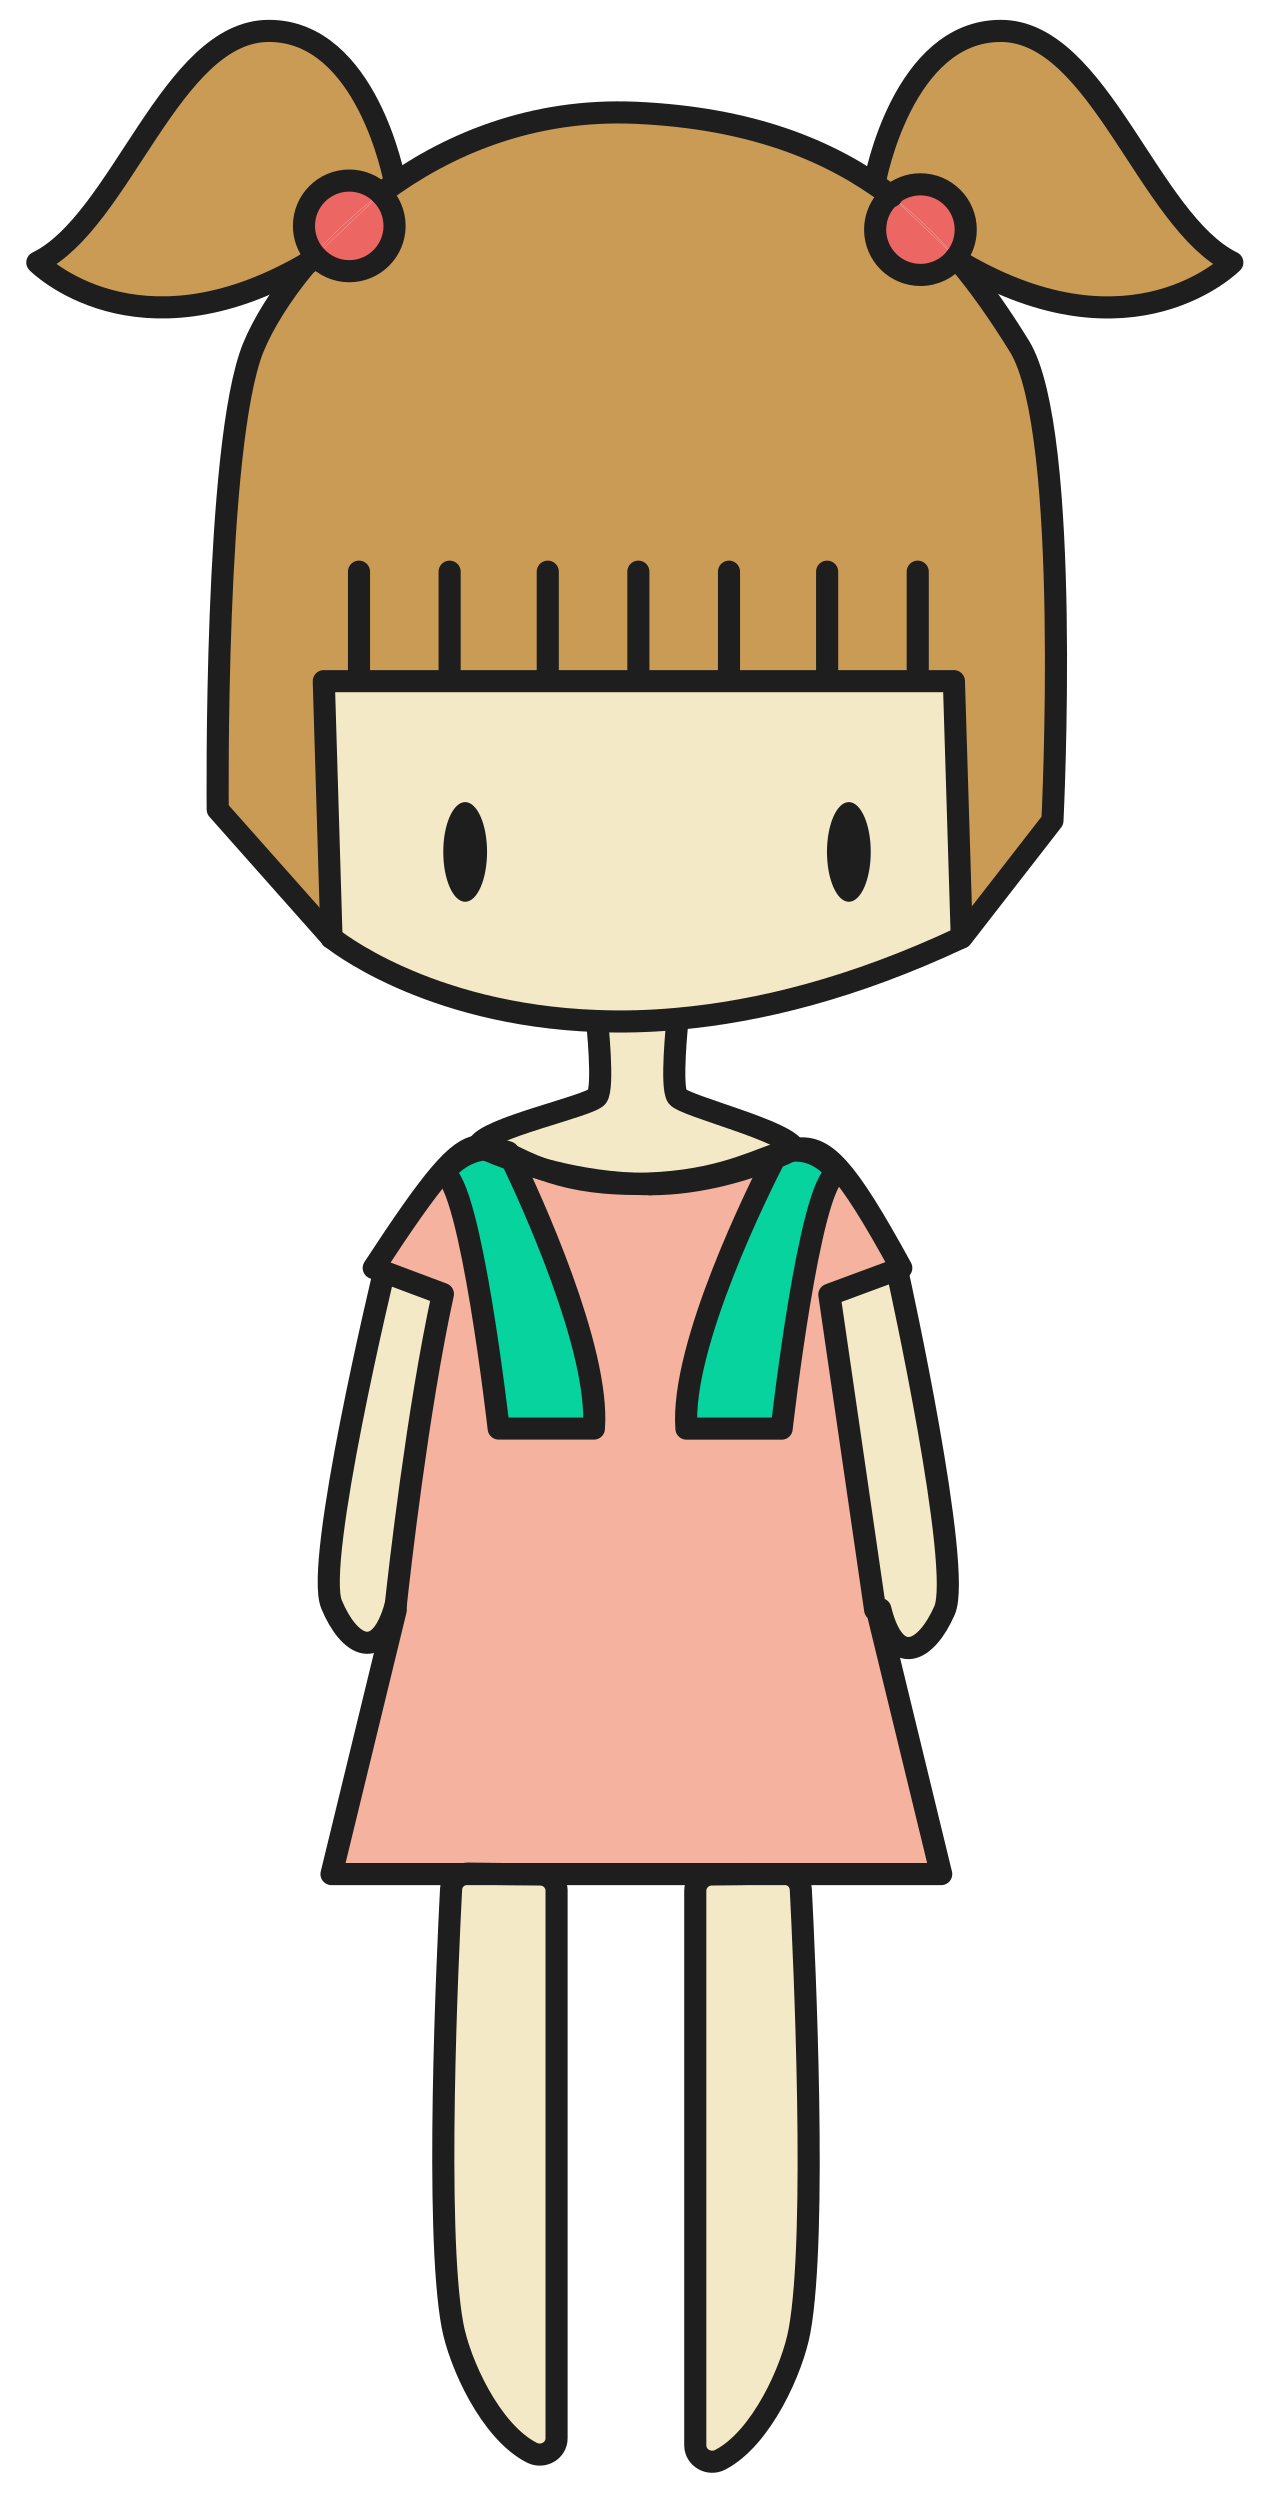
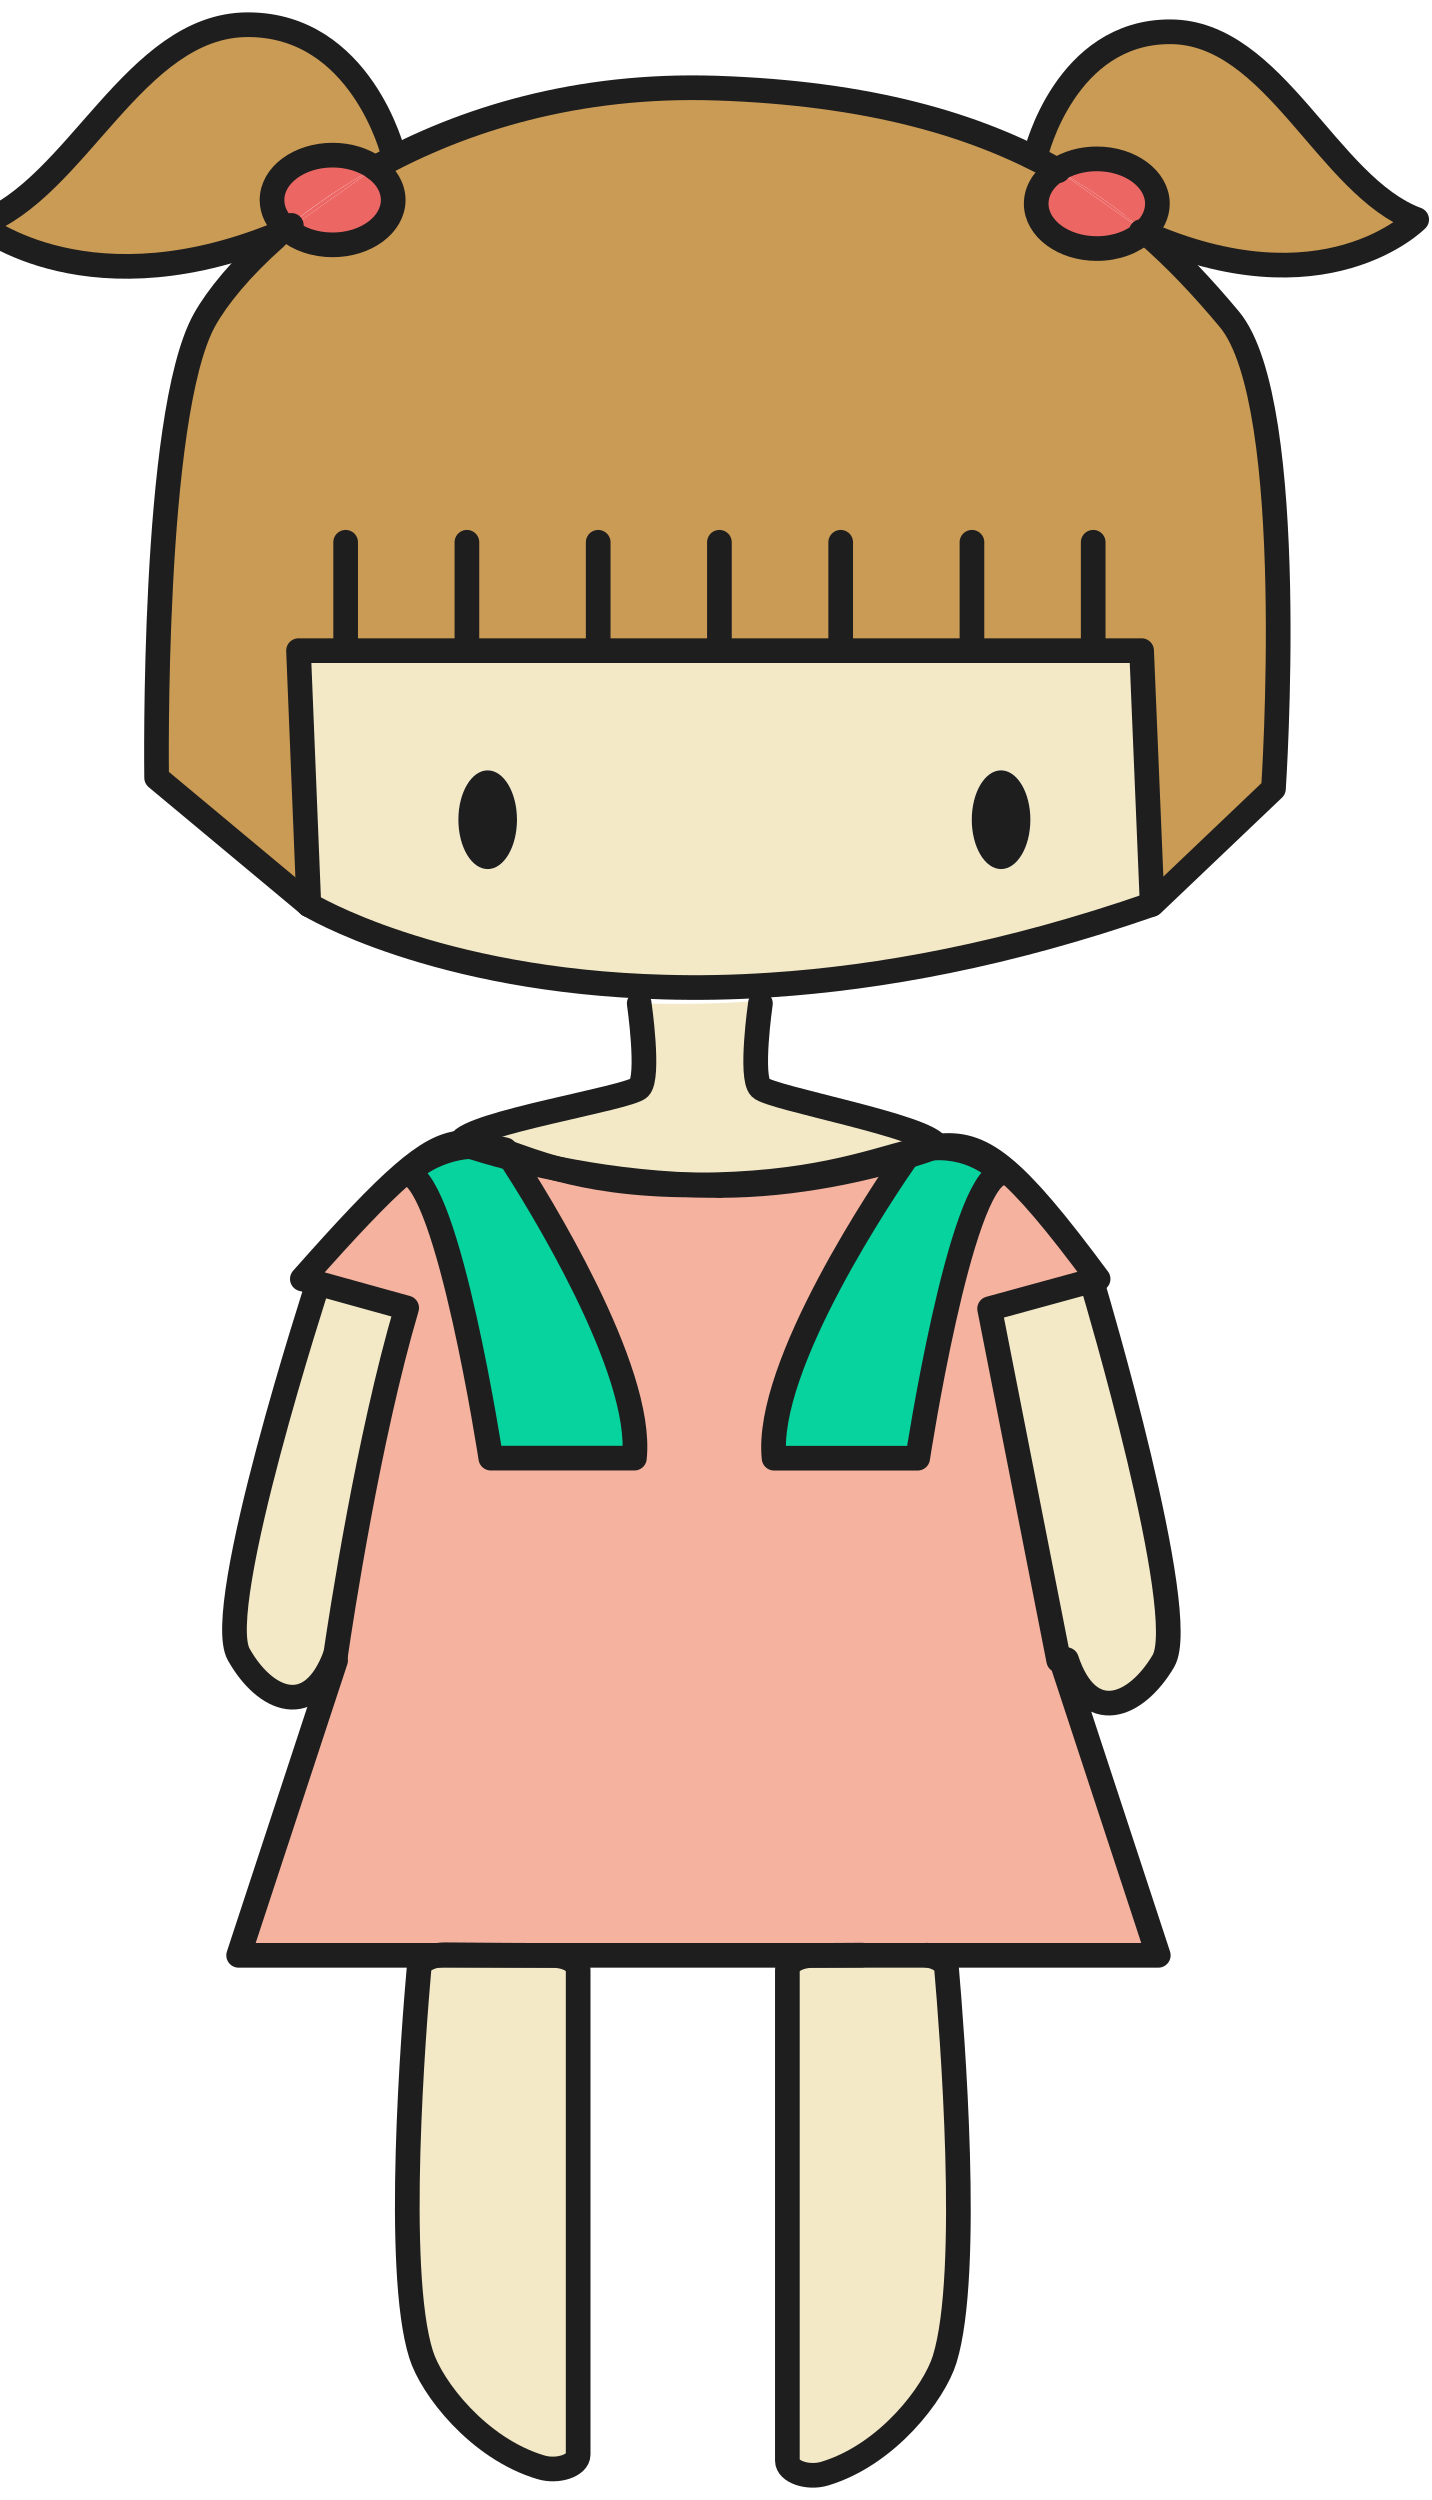
- <svg xmlns="http://www.w3.org/2000/svg" version="1.1" id="Layer_1" x="0px" y="0px" width="58px" height="113.023px" viewBox="-54.667 0 58 113.023" enable-background="new -54.667 0 58 113.023" xml:space="preserve">
+ <svg xmlns="http://www.w3.org/2000/svg" version="1.1" id="Layer_1" x="0px" y="0px" width="58px" height="101.283px" viewBox="0 0 58 101.283" enable-background="new 0 0 58 101.283" xml:space="preserve">
  <g>
    <g>
-       <path fill="#CA9B55" d="M-9.423,1.396c4.438,0,6.681,8.625,10.469,10.469c0,0-4.495,4.575-12.266,0l-0.212-0.2l-0.014-0.015    c0.004-0.004,0-0.004,0-0.004c0.277-0.346,0.439-0.788,0.439-1.266c0-1.134-0.918-2.049-2.047-2.049    c-0.515,0-0.985,0.191-1.345,0.505l-0.704-0.673C-15.103,8.166-13.86,1.396-9.423,1.396z" />
-       <path fill="#CA9B55" d="M-8.579,15.655c2.37,3.851,1.491,21.445,1.491,21.445l-4.1,5.278l-0.355-11.584h-21.976h-1.707h-4.804    l0.349,11.602l-5.145-5.799c0,0-0.174-16.53,1.615-20.901c0.423-1.033,1.231-2.382,2.4-3.773c0.032-0.016,0.068-0.036,0.102-0.058    l0.303-0.29c0.373,0.421,0.919,0.687,1.527,0.687c1.129,0,2.048-0.918,2.048-2.047c0-0.574-0.236-1.09-0.615-1.461l0.048-0.047    c2.908-2.169,6.782-3.817,11.49-3.606c5.145,0.233,8.755,1.664,11.502,3.741c-0.429,0.373-0.7,0.926-0.7,1.541    c0,1.129,0.917,2.048,2.049,2.048c0.652,0,1.23-0.305,1.608-0.777l0.012,0.014C-10.366,12.911-9.44,14.265-8.579,15.655z" />
-       <path fill="#F3E9C7" d="M-11.542,30.794l0.355,11.584l-0.033,0.017c-4.855,2.28-9.148,3.337-12.83,3.666    c-1.283,0.117-2.487,0.144-3.621,0.099c-7.787-0.279-12.006-3.765-12.006-3.765l-0.348-11.601h4.802h1.707H-11.542z M-15.3,38.514    c0-1.245-0.444-2.253-0.989-2.253c-0.548,0-0.993,1.008-0.993,2.253s0.444,2.256,0.993,2.256    C-15.744,40.77-15.3,39.759-15.3,38.514z M-32.646,38.514c0-1.245-0.444-2.253-0.99-2.253c-0.546,0-0.991,1.008-0.991,2.253    s0.444,2.256,0.991,2.256C-33.09,40.77-32.646,39.759-32.646,38.514z" />
-       <path fill="#EC6764" d="M-11.007,10.381c0,0.479-0.166,0.92-0.439,1.267c-0.865-1.007-1.822-1.943-2.915-2.774l-0.041-0.035    c0.362-0.314,0.833-0.506,1.347-0.506C-11.925,8.332-11.007,9.247-11.007,10.381z" />
-       <path fill="#EC6764" d="M-11.446,11.648c0,0,0.002,0,0,0.004l-2.915-2.778C-13.268,9.705-12.311,10.641-11.446,11.648z" />
-       <path fill="#EC6764" d="M-14.361,8.874l2.915,2.778c-0.375,0.476-0.957,0.777-1.608,0.777c-1.131,0-2.049-0.918-2.049-2.048    c0-0.614,0.271-1.166,0.7-1.541C-14.389,8.852-14.376,8.862-14.361,8.874z" />
-       <path fill="#F3E9C7" d="M-14.04,57.746c0,0,2.904,13.182,2.075,15.06c-0.821,1.877-2.234,2.657-2.903-0.059l-0.152,0.035    l-0.005-0.005h-0.078l-2.073-14.248l3.011-1.114L-14.04,57.746z" />
-       <path fill="#F4B29F" d="M-15.02,72.784l2.901,11.942h-6.93c-0.062-0.015-0.122-0.023-0.188-0.023l-1.768,0.023h-4.374h-1.049    h-5.304l-1.771-0.023c-0.065,0-0.126,0.009-0.186,0.023h-5.993l2.903-11.947H-36.8c0,0,0.009-0.085,0.028-0.246    c0.153-1.433,0.981-8.802,2.127-14.037l-2.656-0.993l-0.471-0.179c2.676-4.088,3.749-5.377,4.721-5.51    c0,0,0.109,0.058,0.311,0.145c-1.167,0.108-1.88,1.085-1.88,1.085c1.231,0.346,2.499,11.541,2.499,11.541h4.304    c0.279-3.61-2.943-10.564-3.711-12.158c0.407,0.14,0.883,0.294,1.419,0.436c0.962,0.353,2.244,0.655,4.08,0.655    c0.013,0,0.028,0,0.04,0c0.239,0.011,0.478,0.019,0.72,0.019c2.334,0,4.476-0.717,5.631-1.189    c-0.636,1.235-4.281,8.496-3.996,12.238h4.304c0,0,1.268-11.195,2.502-11.541c0,0-0.721-1.147-2.078-1.021    c0.075-0.033,0.123-0.062,0.146-0.07c0.003-0.006,0.003-0.006,0.003-0.006c1.354-0.223,2.276,0.707,4.834,5.377l-0.244,0.091    l-3.01,1.114l2.073,14.248h0.078L-15.02,72.784z" />
-       <path fill="#EC6764" d="M-14.401,8.839l0.037,0.035c-0.013-0.012-0.026-0.022-0.039-0.032    C-14.403,8.839-14.401,8.839-14.401,8.839z" />
-       <path fill="#1E1E1E" d="M-16.292,36.261c0.547,0,0.992,1.008,0.992,2.253s-0.443,2.256-0.992,2.256    c-0.544,0-0.989-1.011-0.989-2.256S-16.836,36.261-16.292,36.261z" />
-       <path fill="#F3E9C7" d="M-18.465,85.41c0.16,3.106,0.745,15.557-0.053,19.952c-0.314,1.728-1.718,4.877-3.593,5.843    c-0.508,0.263-1.122-0.096-1.122-0.654V85.484c0-0.408,0.333-0.74,0.754-0.744l1.475-0.017h1.956    C-18.726,84.796-18.481,85.07-18.465,85.41z" />
-       <path fill="#07D39F" d="M-18.906,52.023c1.358-0.127,2.079,1.021,2.079,1.021c-1.236,0.346-2.502,11.541-2.502,11.541h-4.304    c-0.287-3.742,3.36-11.002,3.994-12.238C-19.306,52.213-19.054,52.097-18.906,52.023z" />
-       <path fill="#F3E9C7" d="M-18.746,51.945c0,0-0.002,0-0.01,0.003c0,0,0,0-0.003,0.007c-0.199,0.028-0.402,0.087-0.627,0.161    c-0.052,0.018-0.104,0.034-0.155,0.052c-1.272,0.45-3.064,1.344-6.447,1.351c-1.545-0.068-2.965-0.344-4.122-0.655    c-0.624-0.223-1.114-0.475-1.531-0.672c-0.03-0.062-0.047-0.095-0.047-0.095c-0.141-0.052-0.273-0.085-0.407-0.109    c-0.341-0.142-0.642-0.213-0.954-0.174c0.28-0.803,5.059-1.805,5.377-2.231c0.319-0.427,0-3.417,0-3.417V46.16    c1.134,0.045,2.341,0.019,3.62-0.099l0.009,0.104c0,0-0.32,2.989,0,3.417C-23.721,50.008-19.012,51.144-18.746,51.945z" />
-       <path fill="#FEE400" d="M-18.759,51.955c-0.024,0.008-0.07,0.035-0.147,0.07c-0.151,0.016-0.308,0.044-0.479,0.091    C-19.161,52.042-18.956,51.983-18.759,51.955z" />
-       <path fill="#FEE400" d="M-19.048,84.727h-1.956l1.768-0.023C-19.17,84.703-19.109,84.712-19.048,84.727z" />
-       <path fill="#07D39F" d="M-19.386,52.116c0.172-0.047,0.327-0.076,0.479-0.091c-0.146,0.071-0.396,0.188-0.732,0.324    c0.062-0.121,0.097-0.182,0.097-0.182C-19.489,52.15-19.437,52.134-19.386,52.116z" />
-       <path fill="#FEE400" d="M-19.542,52.168c0,0-0.035,0.061-0.097,0.182c-1.155,0.472-3.294,1.188-5.629,1.188    c-0.243,0-0.481-0.008-0.72-0.019C-22.606,53.513-20.813,52.618-19.542,52.168z" />
-       <path fill="#07D39F" d="M-31.527,52.427c0.767,1.594,3.99,8.549,3.71,12.158h-4.304c0,0-1.268-11.195-2.499-11.541    c0,0,0.713-0.977,1.881-1.085C-32.48,52.069-32.067,52.24-31.527,52.427z" />
-       <path fill="#F3E9C7" d="M-29.503,85.477v24.756c0,0.556-0.614,0.91-1.124,0.649c-1.873-0.955-3.272-4.066-3.586-5.773    c-0.799-4.343-0.219-16.638-0.059-19.71c0.017-0.333,0.262-0.603,0.588-0.675h1.955l1.475,0.017    C-29.838,84.746-29.503,85.074-29.503,85.477z" />
-       <path fill="#FEE400" d="M-30.108,52.865c-0.537-0.142-1.013-0.299-1.419-0.438c-0.047-0.102-0.085-0.179-0.114-0.236    C-31.224,52.389-30.733,52.641-30.108,52.865z" />
-       <path fill="#07D39F" d="M-31.641,52.19c0.029,0.056,0.066,0.134,0.114,0.236c-0.541-0.188-0.953-0.359-1.212-0.468    c0.201-0.021,0.415-0.015,0.644,0.027C-31.951,52.042-31.8,52.114-31.641,52.19z" />
-       <path fill="#07D39F" d="M-31.688,52.097c0,0,0.017,0.032,0.047,0.094c-0.159-0.077-0.311-0.148-0.455-0.204    C-31.961,52.012-31.829,52.044-31.688,52.097z" />
-       <path fill="#FEE400" d="M-31.729,84.727h-1.956c0.058-0.015,0.119-0.023,0.186-0.023L-31.729,84.727z" />
-       <path fill="#FEE400" d="M-32.096,51.986c-0.229-0.041-0.442-0.047-0.644-0.027c-0.201-0.087-0.312-0.145-0.312-0.145v-0.002    C-32.736,51.772-32.437,51.844-32.096,51.986z" />
-       <path fill="#1E1E1E" d="M-33.637,36.261c0.545,0,0.99,1.008,0.99,2.253s-0.444,2.256-0.99,2.256c-0.546,0-0.991-1.011-0.991-2.256    S-34.183,36.261-33.637,36.261z" />
-       <path fill="#F3E9C7" d="M-37.3,57.503l2.656,0.993c-1.143,5.235-1.973,12.604-2.127,14.037h-0.002c-0.725,2.7-2.121,1.893-2.906,0    c-0.788-1.896,2.373-15.017,2.373-15.017L-37.3,57.503z" />
-       <path fill="#CA9B55" d="M-36.829,8.166l-0.567,0.541c-0.019,0.014-0.034,0.026-0.052,0.039c-0.369-0.358-0.874-0.58-1.429-0.58    c-1.131,0-2.048,0.916-2.048,2.049c0,0.49,0.173,0.943,0.466,1.298c-0.118,0.138-0.234,0.275-0.35,0.41    c-7.714,4.476-12.169-0.058-12.169-0.058c3.792-1.844,6.031-10.469,10.47-10.469C-38.071,1.396-36.829,8.166-36.829,8.166z" />
-       <path fill="#EC6764" d="M-37.444,8.753c0.379,0.37,0.615,0.887,0.615,1.461c0,1.128-0.919,2.047-2.048,2.047    c-0.608,0-1.155-0.266-1.525-0.687L-37.444,8.753z" />
-       <path fill="#CA9B55" d="M-37.396,8.706l-0.048,0.047c0,0,0-0.003-0.004-0.007C-37.429,8.731-37.411,8.72-37.396,8.706z" />
-       <path fill="#EC6764" d="M-37.448,8.746c0.004,0.004,0.004,0.007,0.004,0.007l-2.958,2.823c-0.022-0.022-0.038-0.042-0.057-0.063    C-39.615,10.569-38.607,9.617-37.448,8.746z" />
-       <path fill="#EC6764" d="M-38.877,8.166c0.555,0,1.061,0.221,1.429,0.58c-1.161,0.872-2.167,1.824-3.011,2.768    c-0.293-0.355-0.466-0.808-0.466-1.3C-40.925,9.082-40.008,8.166-38.877,8.166z" />
-       <path fill="#CA9B55" d="M-40.458,11.514c0.019,0.022,0.035,0.042,0.057,0.063l-0.305,0.29c-0.034,0.022-0.069,0.043-0.102,0.06    C-40.693,11.789-40.577,11.651-40.458,11.514z" />
-       <path fill="none" stroke="#1E1E1E" stroke-linecap="round" stroke-linejoin="round" stroke-miterlimit="10" d="M-14.361,8.874    c-0.016-0.012-0.03-0.022-0.042-0.032c-2.747-2.078-6.357-3.508-11.502-3.742c-4.708-0.209-8.583,1.438-11.49,3.606    c-0.019,0.014-0.034,0.026-0.052,0.041" />
-       <path fill="none" stroke="#1E1E1E" stroke-linecap="round" stroke-linejoin="round" stroke-miterlimit="10" d="M-39.68,42.4    v-0.004l-0.349-11.601h4.804h1.707h21.976l0.356,11.584l4.099-5.278c0,0,0.882-17.595-1.491-21.445    c-0.861-1.391-1.786-2.744-2.854-3.99" />
-       <path fill="none" stroke="#1E1E1E" stroke-linecap="round" stroke-linejoin="round" stroke-miterlimit="10" d="M-40.809,11.923    c-1.167,1.391-1.976,2.74-2.4,3.772c-1.789,4.371-1.615,20.902-1.615,20.902l5.145,5.798" />
-       <path fill="none" stroke="#1E1E1E" stroke-linecap="round" stroke-linejoin="round" stroke-miterlimit="10" d="M-39.68,42.396    c0,0,4.219,3.484,12.006,3.764c1.134,0.045,2.341,0.019,3.62-0.099c3.684-0.328,7.978-1.386,12.832-3.665" />
-       <path fill="none" stroke="#1E1E1E" stroke-linecap="round" stroke-linejoin="round" stroke-miterlimit="10" d="M-33.05,51.814    c0,0,0.11,0.058,0.312,0.145c0.258,0.108,0.671,0.28,1.212,0.468c0.406,0.14,0.883,0.294,1.419,0.436    c1.155,0.312,2.575,0.588,4.121,0.655c0.241,0.011,0.479,0.019,0.719,0.019" />
-       <path fill="none" stroke="#1E1E1E" stroke-linecap="round" stroke-linejoin="round" stroke-miterlimit="10" d="M-27.674,46.164    c0,0,0.319,2.988,0,3.416c-0.317,0.426-5.095,1.43-5.377,2.232" />
-       <path fill="none" stroke="#1E1E1E" stroke-linecap="round" stroke-linejoin="round" stroke-miterlimit="10" d="M-18.759,51.955    c-0.024,0.008-0.07,0.035-0.147,0.07c-0.146,0.072-0.396,0.188-0.732,0.324c-1.152,0.472-3.292,1.188-5.629,1.188" />
-       <path fill="none" stroke="#1E1E1E" stroke-linecap="round" stroke-linejoin="round" stroke-miterlimit="10" d="M-24.042,46.164    c0,0-0.319,2.988,0,3.416c0.321,0.426,5.033,1.563,5.3,2.364c0,0-0.006,0-0.013,0.004" />
-       <path fill="none" stroke="#1E1E1E" stroke-linecap="round" stroke-linejoin="round" stroke-miterlimit="10" d="M-31.729,84.727    l-1.771-0.023c-0.066,0-0.127,0.009-0.186,0.023c-0.325,0.072-0.571,0.341-0.588,0.674c-0.159,3.071-0.739,15.37,0.06,19.71    c0.312,1.707,1.714,4.816,3.586,5.771c0.51,0.263,1.123-0.09,1.123-0.647V85.477c0-0.406-0.333-0.732-0.751-0.736L-31.729,84.727z    " />
-       <path fill="none" stroke="#1E1E1E" stroke-linecap="round" stroke-linejoin="round" stroke-miterlimit="10" d="M-19.048,84.727    c0.319,0.072,0.567,0.344,0.585,0.684c0.159,3.106,0.744,15.557-0.056,19.952c-0.313,1.728-1.717,4.877-3.592,5.843    c-0.508,0.263-1.123-0.096-1.123-0.654V85.484c0-0.408,0.335-0.74,0.754-0.744l1.475-0.017" />
-       <path fill="none" stroke="#1E1E1E" stroke-linecap="round" stroke-linejoin="round" stroke-miterlimit="10" d="M-32.096,51.986    c-0.341-0.143-0.641-0.214-0.954-0.174v0.002c-0.973,0.134-2.045,1.422-4.721,5.51l0.471,0.179l2.656,0.996    c-1.143,5.232-1.973,12.604-2.127,14.034c-0.018,0.16-0.027,0.246-0.027,0.246h0.024l-2.906,11.947h5.995h1.956h5.307h1.047h4.372    h1.958h6.929l-2.901-11.938l-0.005-0.009h-0.08l-2.071-14.249l3.01-1.114l0.243-0.091c-2.558-4.669-3.478-5.6-4.834-5.377    c0,0,0,0-0.004,0.007c-0.197,0.028-0.402,0.087-0.627,0.161" />
-       <path fill="none" stroke="#1E1E1E" stroke-linecap="round" stroke-linejoin="round" stroke-miterlimit="10" d="M-19.542,52.168    c-1.272,0.45-3.064,1.345-6.447,1.351c-0.014,0-0.029,0-0.039,0c-1.839,0-3.118-0.304-4.081-0.653    c-0.625-0.225-1.115-0.477-1.533-0.674" />
-       <path fill="none" stroke="#1E1E1E" stroke-linecap="round" stroke-linejoin="round" stroke-miterlimit="10" d="M-37.305,57.517    c0,0-3.162,13.12-2.373,15.017c0.785,1.893,2.181,2.7,2.906,0" />
-       <path fill="none" stroke="#1E1E1E" stroke-linecap="round" stroke-linejoin="round" stroke-miterlimit="10" d="M-14.04,57.746    c0,0,2.904,13.182,2.075,15.06c-0.821,1.877-2.234,2.657-2.903-0.059" />
-       <path fill="none" stroke="#1E1E1E" stroke-linecap="round" stroke-linejoin="round" stroke-miterlimit="10" d="M-15.103,8.166    c0,0,1.242-6.769,5.679-6.769c4.438,0,6.682,8.625,10.469,10.469c0,0-4.495,4.575-12.267,0" />
-       <line fill="none" stroke="#1E1E1E" stroke-linecap="round" stroke-linejoin="round" stroke-miterlimit="10" x1="-11.434" y1="11.666" x2="-11.446" y2="11.651" />
-       <path fill="none" stroke="#1E1E1E" stroke-linecap="round" stroke-linejoin="round" stroke-miterlimit="10" d="M-36.829,8.166    c0,0-1.243-6.769-5.68-6.769c-4.438,0-6.678,8.625-10.47,10.469c0,0,4.456,4.534,12.169,0.058    c0.032-0.017,0.068-0.036,0.102-0.058" />
-       <line fill="none" stroke="#1E1E1E" stroke-linecap="round" stroke-linejoin="round" stroke-miterlimit="10" x1="-38.437" y1="30.624" x2="-38.437" y2="25.845" />
-       <line fill="none" stroke="#1E1E1E" stroke-linecap="round" stroke-linejoin="round" stroke-miterlimit="10" x1="-34.34" y1="30.624" x2="-34.34" y2="25.845" />
-       <line fill="none" stroke="#1E1E1E" stroke-linecap="round" stroke-linejoin="round" stroke-miterlimit="10" x1="-29.903" y1="30.624" x2="-29.903" y2="25.845" />
-       <line fill="none" stroke="#1E1E1E" stroke-linecap="round" stroke-linejoin="round" stroke-miterlimit="10" x1="-25.807" y1="30.624" x2="-25.807" y2="25.845" />
-       <line fill="none" stroke="#1E1E1E" stroke-linecap="round" stroke-linejoin="round" stroke-miterlimit="10" x1="-21.71" y1="30.624" x2="-21.71" y2="25.845" />
-       <line fill="none" stroke="#1E1E1E" stroke-linecap="round" stroke-linejoin="round" stroke-miterlimit="10" x1="-17.273" y1="30.624" x2="-17.273" y2="25.845" />
-       <line fill="none" stroke="#1E1E1E" stroke-linecap="round" stroke-linejoin="round" stroke-miterlimit="10" x1="-13.177" y1="30.624" x2="-13.177" y2="25.845" />
-       <path fill="none" stroke="#1E1E1E" stroke-linecap="round" stroke-linejoin="round" stroke-miterlimit="10" d="M-32.096,51.986    c0.135,0.024,0.267,0.058,0.407,0.108c0,0,0.017,0.034,0.047,0.096c0.029,0.054,0.066,0.134,0.114,0.235    c0.767,1.595,3.99,8.55,3.71,12.159h-4.304c0,0-1.268-11.196-2.499-11.541c0,0,0.713-0.977,1.881-1.085    C-32.538,51.939-32.324,51.945-32.096,51.986z" />
-       <path fill="none" stroke="#1E1E1E" stroke-linecap="round" stroke-linejoin="round" stroke-miterlimit="10" d="M-19.542,52.168    c0,0-0.035,0.061-0.097,0.182c-0.634,1.233-4.281,8.495-3.994,12.237h4.304c0,0,1.266-11.196,2.502-11.542    c0,0-0.721-1.146-2.079-1.02c-0.152,0.016-0.309,0.044-0.48,0.091" />
-       <path fill="none" stroke="#1E1E1E" stroke-linecap="round" stroke-linejoin="round" stroke-miterlimit="10" d="M-14.401,8.839    c0.362-0.314,0.833-0.506,1.347-0.506c1.128,0,2.047,0.915,2.047,2.049c0,0.479-0.166,0.919-0.439,1.268c0,0,0.002,0,0,0.003    c-0.377,0.476-0.957,0.777-1.608,0.777c-1.131,0-2.049-0.918-2.049-2.047c0-0.615,0.268-1.167,0.7-1.54    C-14.403,8.839-14.401,8.839-14.401,8.839z" />
-       <path fill="none" stroke="#1E1E1E" stroke-linecap="round" stroke-linejoin="round" stroke-miterlimit="10" d="M-37.444,8.753    c0.379,0.37,0.615,0.887,0.615,1.461c0,1.128-0.919,2.047-2.048,2.047c-0.608,0-1.155-0.266-1.525-0.687    c-0.022-0.021-0.038-0.04-0.057-0.062c-0.293-0.355-0.466-0.808-0.466-1.3c0-1.131,0.917-2.049,2.048-2.049    c0.555,0,1.061,0.223,1.429,0.581C-37.444,8.75-37.444,8.753-37.444,8.753z" />
+       <path fill="#CA9B55" d="M47.559,1.286c4.359,0,6.562,6.268,10.283,7.607c0,0-4.414,3.325-12.049,0l-0.207-0.146l-0.014-0.011    c0.004-0.002,0-0.002,0-0.002c0.271-0.252,0.432-0.573,0.432-0.921c0-0.824-0.902-1.489-2.012-1.489    c-0.506,0-0.967,0.139-1.32,0.367L41.98,6.203C41.98,6.205,43.201,1.286,47.559,1.286z" />
+       <path fill="#CA9B55" d="M49.803,12.931c2.842,3.416,1.787,19.022,1.787,19.022l-4.916,4.681L46.248,26.36H19.9h-2.047h-5.759    l0.417,10.292l-6.168-5.144c0,0-0.208-14.663,1.937-18.54c0.507-0.917,1.476-2.113,2.877-3.347    c0.039-0.014,0.082-0.031,0.122-0.051l0.364-0.257c0.447,0.374,1.102,0.609,1.83,0.609c1.354,0,2.456-0.815,2.456-1.816    c0-0.508-0.282-0.967-0.737-1.296l0.058-0.041c3.486-1.924,8.131-3.386,13.775-3.198c6.169,0.206,10.5,1.476,13.791,3.317    c-0.514,0.331-0.838,0.822-0.838,1.367c0,1.002,1.098,1.817,2.457,1.817c0.783,0,1.475-0.271,1.928-0.69l0.014,0.013    C47.658,10.497,48.771,11.698,49.803,12.931z" />
+       <path fill="#F3E9C7" d="M46.25,26.36l0.424,10.275l-0.039,0.016c-5.82,2.021-10.967,2.96-15.383,3.252    c-1.537,0.103-2.981,0.127-4.34,0.087c-9.337-0.248-14.396-3.339-14.396-3.339L12.1,26.36h5.756h2.047H46.25z M41.744,33.208    c0-1.104-0.533-2-1.186-2c-0.656,0-1.191,0.895-1.191,2c0,1.104,0.533,2.001,1.191,2.001    C41.211,35.209,41.744,34.312,41.744,33.208z M20.946,33.208c0-1.104-0.532-2-1.187-2c-0.655,0-1.188,0.895-1.188,2    c0,1.104,0.532,2.001,1.188,2.001C20.414,35.209,20.946,34.312,20.946,33.208z" />
+       <path fill="#EC6764" d="M46.891,8.253c0,0.425-0.197,0.816-0.525,1.124c-1.037-0.893-2.184-1.723-3.496-2.461L42.82,6.885    c0.434-0.278,1-0.449,1.615-0.449C45.791,6.435,46.891,7.247,46.891,8.253z" />
+       <path fill="#EC6764" d="M46.365,9.377c0,0,0.002,0,0,0.004l-3.496-2.465C44.182,7.654,45.328,8.484,46.365,9.377z" />
+       <path fill="#EC6764" d="M42.869,6.916l3.496,2.465c-0.449,0.422-1.146,0.689-1.93,0.689c-1.355,0-2.455-0.815-2.455-1.817    c0-0.544,0.324-1.034,0.84-1.367C42.838,6.897,42.852,6.906,42.869,6.916z" />
+       <path fill="#F3E9C7" d="M44.326,52.236c0,0,3.924,13.182,2.805,15.061c-1.109,1.877-3.02,2.656-3.924-0.061l-0.205,0.035    l-0.008-0.004h-0.105l-2.801-14.248l4.068-1.115L44.326,52.236z" />
+       <path fill="#F4B29F" d="M43.002,67.273l3.92,11.943h-9.367c-0.084-0.016-0.164-0.023-0.252-0.023l-2.391,0.023H29h-1.419h-7.169    l-2.394-0.023c-0.087,0-0.17,0.008-0.251,0.023H9.666l3.924-11.947h-0.029c0,0,0.012-0.086,0.038-0.246    c0.207-1.434,1.326-8.803,2.875-14.037l-3.589-0.994l-0.637-0.178c3.617-4.088,5.067-5.377,6.381-5.51    c0,0,0.147,0.058,0.419,0.145c-1.577,0.108-2.541,1.085-2.541,1.085c1.663,0.347,3.377,11.541,3.377,11.541h5.818    c0.377-3.609-3.978-10.563-5.016-12.158c0.55,0.141,1.193,0.295,1.917,0.437c1.3,0.353,3.033,0.655,5.515,0.655    c0.018,0,0.038,0,0.054,0c0.323,0.011,0.646,0.019,0.972,0.019c3.156,0,6.05-0.717,7.613-1.188    c-0.859,1.234-5.787,8.496-5.402,12.238h5.818c0,0,1.713-11.195,3.381-11.542c0,0-0.973-1.146-2.809-1.021    c0.102-0.033,0.166-0.062,0.199-0.07c0.002-0.006,0.002-0.006,0.002-0.006c1.832-0.223,3.078,0.707,6.535,5.376l-0.33,0.092    l-4.068,1.113l2.803,14.248h0.105L43.002,67.273z" />
+       <path fill="#EC6764" d="M42.822,6.885l0.043,0.031c-0.014-0.01-0.031-0.019-0.045-0.028C42.82,6.885,42.822,6.885,42.822,6.885z" />
+       <path fill="#1E1E1E" d="M40.555,31.209c0.654,0,1.189,0.895,1.189,2c0,1.104-0.533,2.001-1.189,2.001    c-0.652,0-1.186-0.897-1.186-2.001C39.369,32.104,39.902,31.209,40.555,31.209z" />
+       <path fill="#F3E9C7" d="M38.344,79.754c0.217,2.463,1.008,12.338-0.07,15.824c-0.424,1.371-2.322,3.869-4.857,4.635    c-0.686,0.207-1.516-0.076-1.516-0.52V79.812c0-0.324,0.449-0.588,1.02-0.59l1.992-0.014h2.645    C37.99,79.265,38.324,79.484,38.344,79.754z" />
+       <path fill="#07D39F" d="M37.748,46.513c1.836-0.127,2.811,1.021,2.811,1.021c-1.67,0.347-3.381,11.541-3.381,11.541h-5.818    c-0.389-3.742,4.541-11.001,5.4-12.237C37.207,46.702,37.547,46.587,37.748,46.513z" />
+       <path fill="#F3E9C7" d="M37.965,46.435c0,0-0.002,0-0.014,0.003c0,0,0,0-0.004,0.007c-0.27,0.028-0.543,0.087-0.848,0.161    c-0.068,0.018-0.141,0.034-0.209,0.052c-1.719,0.45-4.143,1.345-8.714,1.352c-2.089-0.068-4.008-0.345-5.572-0.655    c-0.843-0.223-1.505-0.475-2.069-0.672c-0.04-0.062-0.063-0.095-0.063-0.095c-0.191-0.053-0.369-0.085-0.55-0.109    c-0.461-0.142-0.867-0.213-1.289-0.174c0.378-0.804,6.837-1.806,7.268-2.231c0.431-0.427,0-3.417,0-3.417V40.65    c1.533,0.045,3.164,0.02,4.893-0.099l0.012,0.104c0,0-0.434,2.989,0,3.417C31.24,44.497,37.605,45.634,37.965,46.435z" />
+       <path fill="#FEE400" d="M37.947,46.445c-0.033,0.008-0.096,0.035-0.199,0.07c-0.203,0.016-0.416,0.044-0.646,0.091    C37.404,46.531,37.682,46.473,37.947,46.445z" />
+       <path fill="#FEE400" d="M37.557,79.217h-2.645l2.391-0.023C37.393,79.193,37.473,79.201,37.557,79.217z" />
+       <path fill="#07D39F" d="M37.1,46.606c0.232-0.047,0.443-0.076,0.648-0.091c-0.197,0.071-0.537,0.188-0.988,0.324    c0.082-0.121,0.129-0.183,0.129-0.183C36.961,46.64,37.031,46.623,37.1,46.606z" />
+       <path fill="#FEE400" d="M36.889,46.657c0,0-0.047,0.062-0.129,0.183c-1.562,0.472-4.455,1.188-7.61,1.188    c-0.329,0-0.651-0.008-0.974-0.019C32.748,48.003,35.172,47.108,36.889,46.657z" />
+       <path fill="#07D39F" d="M20.689,46.916c1.037,1.595,5.393,8.55,5.015,12.158h-5.818c0,0-1.714-11.194-3.377-11.541    c0,0,0.963-0.977,2.542-1.085C19.401,46.559,19.959,46.73,20.689,46.916z" />
+       <path fill="#F3E9C7" d="M23.425,79.806v19.635c0,0.441-0.83,0.723-1.519,0.514c-2.532-0.756-4.423-3.223-4.848-4.576    c-1.08-3.445-0.296-13.197-0.08-15.635c0.023-0.264,0.354-0.479,0.794-0.533h2.643l1.994,0.012    C22.972,79.226,23.425,79.488,23.425,79.806z" />
+       <path fill="#FEE400" d="M22.607,47.355c-0.726-0.142-1.369-0.299-1.918-0.438c-0.064-0.102-0.114-0.179-0.154-0.235    C21.099,46.879,21.762,47.131,22.607,47.355z" />
+       <path fill="#07D39F" d="M20.535,46.68c0.04,0.056,0.089,0.134,0.154,0.235c-0.731-0.188-1.288-0.358-1.638-0.468    c0.271-0.021,0.561-0.015,0.87,0.027C20.116,46.531,20.32,46.604,20.535,46.68z" />
+       <path fill="#07D39F" d="M20.471,46.587c0,0,0.023,0.031,0.063,0.094c-0.214-0.077-0.42-0.148-0.615-0.204    C20.102,46.502,20.28,46.533,20.471,46.587z" />
+       <path fill="#FEE400" d="M20.416,79.217h-2.644c0.079-0.016,0.161-0.023,0.252-0.023L20.416,79.217z" />
+       <path fill="#FEE400" d="M19.919,46.476c-0.31-0.041-0.597-0.047-0.871-0.027c-0.271-0.087-0.421-0.145-0.421-0.145v-0.002    C19.055,46.262,19.458,46.333,19.919,46.476z" />
+       <path fill="#1E1E1E" d="M19.758,31.209c0.654,0,1.187,0.895,1.187,2c0,1.104-0.532,2.001-1.187,2.001    c-0.655,0-1.188-0.897-1.188-2.001C18.57,32.104,19.103,31.209,19.758,31.209z" />
+       <path fill="#F3E9C7" d="M12.886,51.992l3.59,0.994C14.93,58.22,13.808,65.59,13.6,67.023h-0.002c-0.98,2.699-2.867,1.893-3.928,0    c-1.064-1.896,3.208-15.018,3.208-15.018L12.886,51.992z" />
+       <path fill="#CA9B55" d="M15.931,6.229l-0.592,0.418c-0.019,0.011-0.035,0.02-0.054,0.03c-0.385-0.276-0.912-0.448-1.491-0.448    c-1.182,0-2.139,0.708-2.139,1.583c0,0.379,0.181,0.729,0.486,1.003c-0.123,0.106-0.244,0.212-0.366,0.316    C3.721,12.589-0.93,9.086-0.93,9.086C3.029,7.662,5.367,1,10.001,1C14.634,1,15.931,6.229,15.931,6.229z" />
+       <path fill="#EC6764" d="M15.193,6.809c0.455,0.329,0.737,0.788,0.737,1.295c0,1.001-1.102,1.816-2.455,1.816    c-0.729,0-1.385-0.236-1.829-0.609L15.193,6.809z" />
+       <path fill="#CA9B55" d="M15.25,6.767l-0.057,0.042c0,0,0-0.002-0.005-0.006C15.211,6.789,15.233,6.779,15.25,6.767z" />
+       <path fill="#EC6764" d="M15.188,6.802c0.005,0.004,0.005,0.006,0.005,0.006l-3.546,2.504c-0.027-0.02-0.046-0.037-0.068-0.056    C12.59,8.42,13.799,7.575,15.188,6.802z" />
+       <path fill="#EC6764" d="M13.476,6.288c0.666,0,1.272,0.197,1.713,0.514c-2.012,1.119-3.15,2.075-3.61,2.456    c-0.351-0.315-0.559-0.717-0.559-1.154C11.02,7.1,12.119,6.288,13.476,6.288z" />
+       <path fill="#CA9B55" d="M11.58,9.259c0.022,0.019,0.042,0.037,0.068,0.055l-0.366,0.258c-0.041,0.02-0.083,0.038-0.122,0.052    C11.298,9.502,11.437,9.38,11.58,9.259z" />
+       <path fill="none" stroke="#1E1E1E" stroke-linecap="round" stroke-linejoin="round" stroke-miterlimit="10" d="M42.869,6.916    c-0.018-0.01-0.035-0.019-0.049-0.028c-3.295-1.842-7.623-3.111-13.792-3.318c-5.645-0.186-10.291,1.275-13.776,3.198    c-0.023,0.012-0.041,0.023-0.062,0.036" />
+       <path fill="none" stroke="#1E1E1E" stroke-linecap="round" stroke-linejoin="round" stroke-miterlimit="10" d="M12.512,36.655    v-0.003L12.094,26.36h5.76H19.9h26.35l0.428,10.275l4.914-4.681c0,0,1.057-15.608-1.789-19.023    c-1.031-1.233-2.139-2.434-3.422-3.539" />
+       <path fill="none" stroke="#1E1E1E" stroke-linecap="round" stroke-linejoin="round" stroke-miterlimit="10" d="M11.159,9.621    c-1.399,1.234-2.369,2.431-2.877,3.346c-2.145,3.877-1.937,18.541-1.937,18.541l6.169,5.143" />
+       <path fill="none" stroke="#1E1E1E" stroke-linecap="round" stroke-linejoin="round" stroke-miterlimit="10" d="M12.512,36.652    c0,0,5.06,3.089,14.396,3.338c1.359,0.04,2.807,0.017,4.338-0.087c4.418-0.291,9.568-1.23,15.387-3.251" />
+       <path fill="none" stroke="#1E1E1E" stroke-linecap="round" stroke-linejoin="round" stroke-miterlimit="10" d="M18.63,46.304    c0,0,0.149,0.058,0.422,0.145c0.349,0.108,0.907,0.28,1.638,0.468c0.548,0.141,1.193,0.295,1.918,0.437    c1.561,0.312,3.48,0.588,5.57,0.655c0.326,0.011,0.647,0.019,0.971,0.019" />
+       <path fill="none" stroke="#1E1E1E" stroke-linecap="round" stroke-linejoin="round" stroke-miterlimit="10" d="M25.897,40.654    c0,0,0.431,2.988,0,3.416c-0.429,0.426-6.887,1.43-7.268,2.232" />
+       <path fill="none" stroke="#1E1E1E" stroke-linecap="round" stroke-linejoin="round" stroke-miterlimit="10" d="M37.947,46.445    c-0.033,0.008-0.096,0.035-0.199,0.07c-0.197,0.072-0.533,0.188-0.988,0.324c-1.557,0.472-4.449,1.188-7.61,1.188" />
+       <path fill="none" stroke="#1E1E1E" stroke-linecap="round" stroke-linejoin="round" stroke-miterlimit="10" d="M30.807,40.654    c0,0-0.432,2.988,0,3.416c0.434,0.426,6.803,1.563,7.164,2.364c0,0-0.008,0-0.018,0.004" />
+       <path fill="none" stroke="#1E1E1E" stroke-linecap="round" stroke-linejoin="round" stroke-miterlimit="10" d="M20.416,79.211    l-2.394-0.018c-0.089,0-0.171,0.008-0.251,0.018c-0.439,0.059-0.771,0.271-0.794,0.535c-0.215,2.438-1,12.191,0.081,15.635    c0.421,1.354,2.316,3.818,4.847,4.574c0.689,0.211,1.518-0.07,1.518-0.512V79.806c0-0.322-0.45-0.582-1.015-0.584L20.416,79.211z" />
+       <path fill="none" stroke="#1E1E1E" stroke-linecap="round" stroke-linejoin="round" stroke-miterlimit="10" d="M37.557,79.211    c0.432,0.059,0.768,0.273,0.791,0.543c0.213,2.465,1.006,12.338-0.076,15.826c-0.422,1.369-2.32,3.867-4.855,4.633    c-0.686,0.209-1.518-0.076-1.518-0.52V79.812c0-0.324,0.453-0.588,1.018-0.59l1.996-0.014" />
+       <path fill="none" stroke="#1E1E1E" stroke-linecap="round" stroke-linejoin="round" stroke-miterlimit="10" d="M19.919,46.476    c-0.461-0.144-0.866-0.214-1.289-0.174v0.002c-1.315,0.134-2.765,1.422-6.381,5.51l0.637,0.178l3.59,0.996    C14.93,58.22,13.808,65.594,13.6,67.023c-0.024,0.16-0.036,0.246-0.036,0.246h0.032L9.668,79.217h8.104h2.644h7.174h1.415h5.91    h2.646h9.365l-3.922-11.939L43,67.269h-0.109l-2.799-14.25l4.066-1.113l0.33-0.092c-3.457-4.668-4.703-5.599-6.533-5.376    c0,0,0,0-0.006,0.007c-0.268,0.028-0.545,0.087-0.848,0.161" />
+       <path fill="none" stroke="#1E1E1E" stroke-linecap="round" stroke-linejoin="round" stroke-miterlimit="10" d="M36.889,46.657    c-1.721,0.45-4.141,1.346-8.714,1.352c-0.019,0-0.04,0-0.053,0c-2.486,0-4.215-0.305-5.517-0.653    c-0.845-0.225-1.507-0.477-2.072-0.674" />
+       <path fill="none" stroke="#1E1E1E" stroke-linecap="round" stroke-linejoin="round" stroke-miterlimit="10" d="M12.878,52.008    c0,0-4.273,13.119-3.208,15.016c1.061,1.893,2.948,2.701,3.928,0" />
+       <path fill="none" stroke="#1E1E1E" stroke-linecap="round" stroke-linejoin="round" stroke-miterlimit="10" d="M44.326,52.236    c0,0,3.924,13.182,2.805,15.061c-1.109,1.877-3.02,2.656-3.924-0.061" />
+       <path fill="none" stroke="#1E1E1E" stroke-linecap="round" stroke-linejoin="round" stroke-miterlimit="10" d="M41.98,6.205    c0,0,1.184-4.918,5.42-4.918c4.238,0,6.379,6.267,9.994,7.607c0,0-3.738,3.812-11.156,0.488" />
+       <line fill="none" stroke="#1E1E1E" stroke-linecap="round" stroke-linejoin="round" stroke-miterlimit="10" x1="46.381" y1="9.393" x2="46.365" y2="9.38" />
+       <path fill="none" stroke="#1E1E1E" stroke-linecap="round" stroke-linejoin="round" stroke-miterlimit="10" d="M15.931,6.229    c0,0-1.289-5.228-5.889-5.228c-4.602,0-6.925,6.662-10.857,8.086c0,0,4.49,3.683,12.488,0.225    c0.033-0.013,0.096-0.163,0.131-0.181" />
+       <line fill="none" stroke="#1E1E1E" stroke-linecap="round" stroke-linejoin="round" stroke-miterlimit="10" x1="14.003" y1="26.209" x2="14.003" y2="21.969" />
+       <line fill="none" stroke="#1E1E1E" stroke-linecap="round" stroke-linejoin="round" stroke-miterlimit="10" x1="18.916" y1="26.209" x2="18.916" y2="21.969" />
+       <line fill="none" stroke="#1E1E1E" stroke-linecap="round" stroke-linejoin="round" stroke-miterlimit="10" x1="24.235" y1="26.209" x2="24.235" y2="21.969" />
+       <line fill="none" stroke="#1E1E1E" stroke-linecap="round" stroke-linejoin="round" stroke-miterlimit="10" x1="29.146" y1="26.209" x2="29.146" y2="21.969" />
+       <line fill="none" stroke="#1E1E1E" stroke-linecap="round" stroke-linejoin="round" stroke-miterlimit="10" x1="34.059" y1="26.209" x2="34.059" y2="21.969" />
+       <line fill="none" stroke="#1E1E1E" stroke-linecap="round" stroke-linejoin="round" stroke-miterlimit="10" x1="39.377" y1="26.209" x2="39.377" y2="21.969" />
+       <line fill="none" stroke="#1E1E1E" stroke-linecap="round" stroke-linejoin="round" stroke-miterlimit="10" x1="44.289" y1="26.209" x2="44.289" y2="21.969" />
+       <path fill="none" stroke="#1E1E1E" stroke-linecap="round" stroke-linejoin="round" stroke-miterlimit="10" d="M19.919,46.476    c0.183,0.023,0.361,0.058,0.55,0.107c0,0,0.023,0.034,0.063,0.097c0.04,0.054,0.089,0.134,0.155,0.234    c1.036,1.596,5.393,8.55,5.015,12.16h-5.818c0,0-1.714-11.196-3.378-11.542c0,0,0.964-0.977,2.542-1.085    C19.322,46.429,19.611,46.435,19.919,46.476z" />
+       <path fill="none" stroke="#1E1E1E" stroke-linecap="round" stroke-linejoin="round" stroke-miterlimit="10" d="M36.889,46.657    c0,0-0.047,0.062-0.129,0.183c-0.859,1.232-5.789,8.494-5.4,12.236h5.818c0,0,1.711-11.195,3.381-11.542    c0,0-0.975-1.146-2.811-1.02c-0.205,0.016-0.416,0.044-0.648,0.091" />
+       <path fill="none" stroke="#1E1E1E" stroke-linecap="round" stroke-linejoin="round" stroke-miterlimit="10" d="M42.822,6.885    c0.434-0.278,0.998-0.449,1.613-0.449c1.354,0,2.455,0.812,2.455,1.817c0,0.425-0.197,0.815-0.525,1.125c0,0,0.002,0,0,0.003    c-0.451,0.422-1.146,0.689-1.93,0.689c-1.355,0-2.455-0.814-2.455-1.816c0-0.545,0.32-1.036,0.84-1.366    C42.82,6.885,42.822,6.885,42.822,6.885z" />
+       <path fill="none" stroke="#1E1E1E" stroke-linecap="round" stroke-linejoin="round" stroke-miterlimit="10" d="M15.193,6.809    c0.455,0.329,0.737,0.788,0.737,1.295c0,1.001-1.102,1.816-2.455,1.816c-0.729,0-1.385-0.236-1.829-0.609    c-0.027-0.019-0.046-0.035-0.068-0.055C11.228,8.941,11.02,8.54,11.02,8.103c0-1.004,1.099-1.818,2.456-1.818    c0.666,0,1.272,0.198,1.713,0.516C15.193,6.806,15.193,6.809,15.193,6.809z" />
    </g>
  </g>
</svg>
